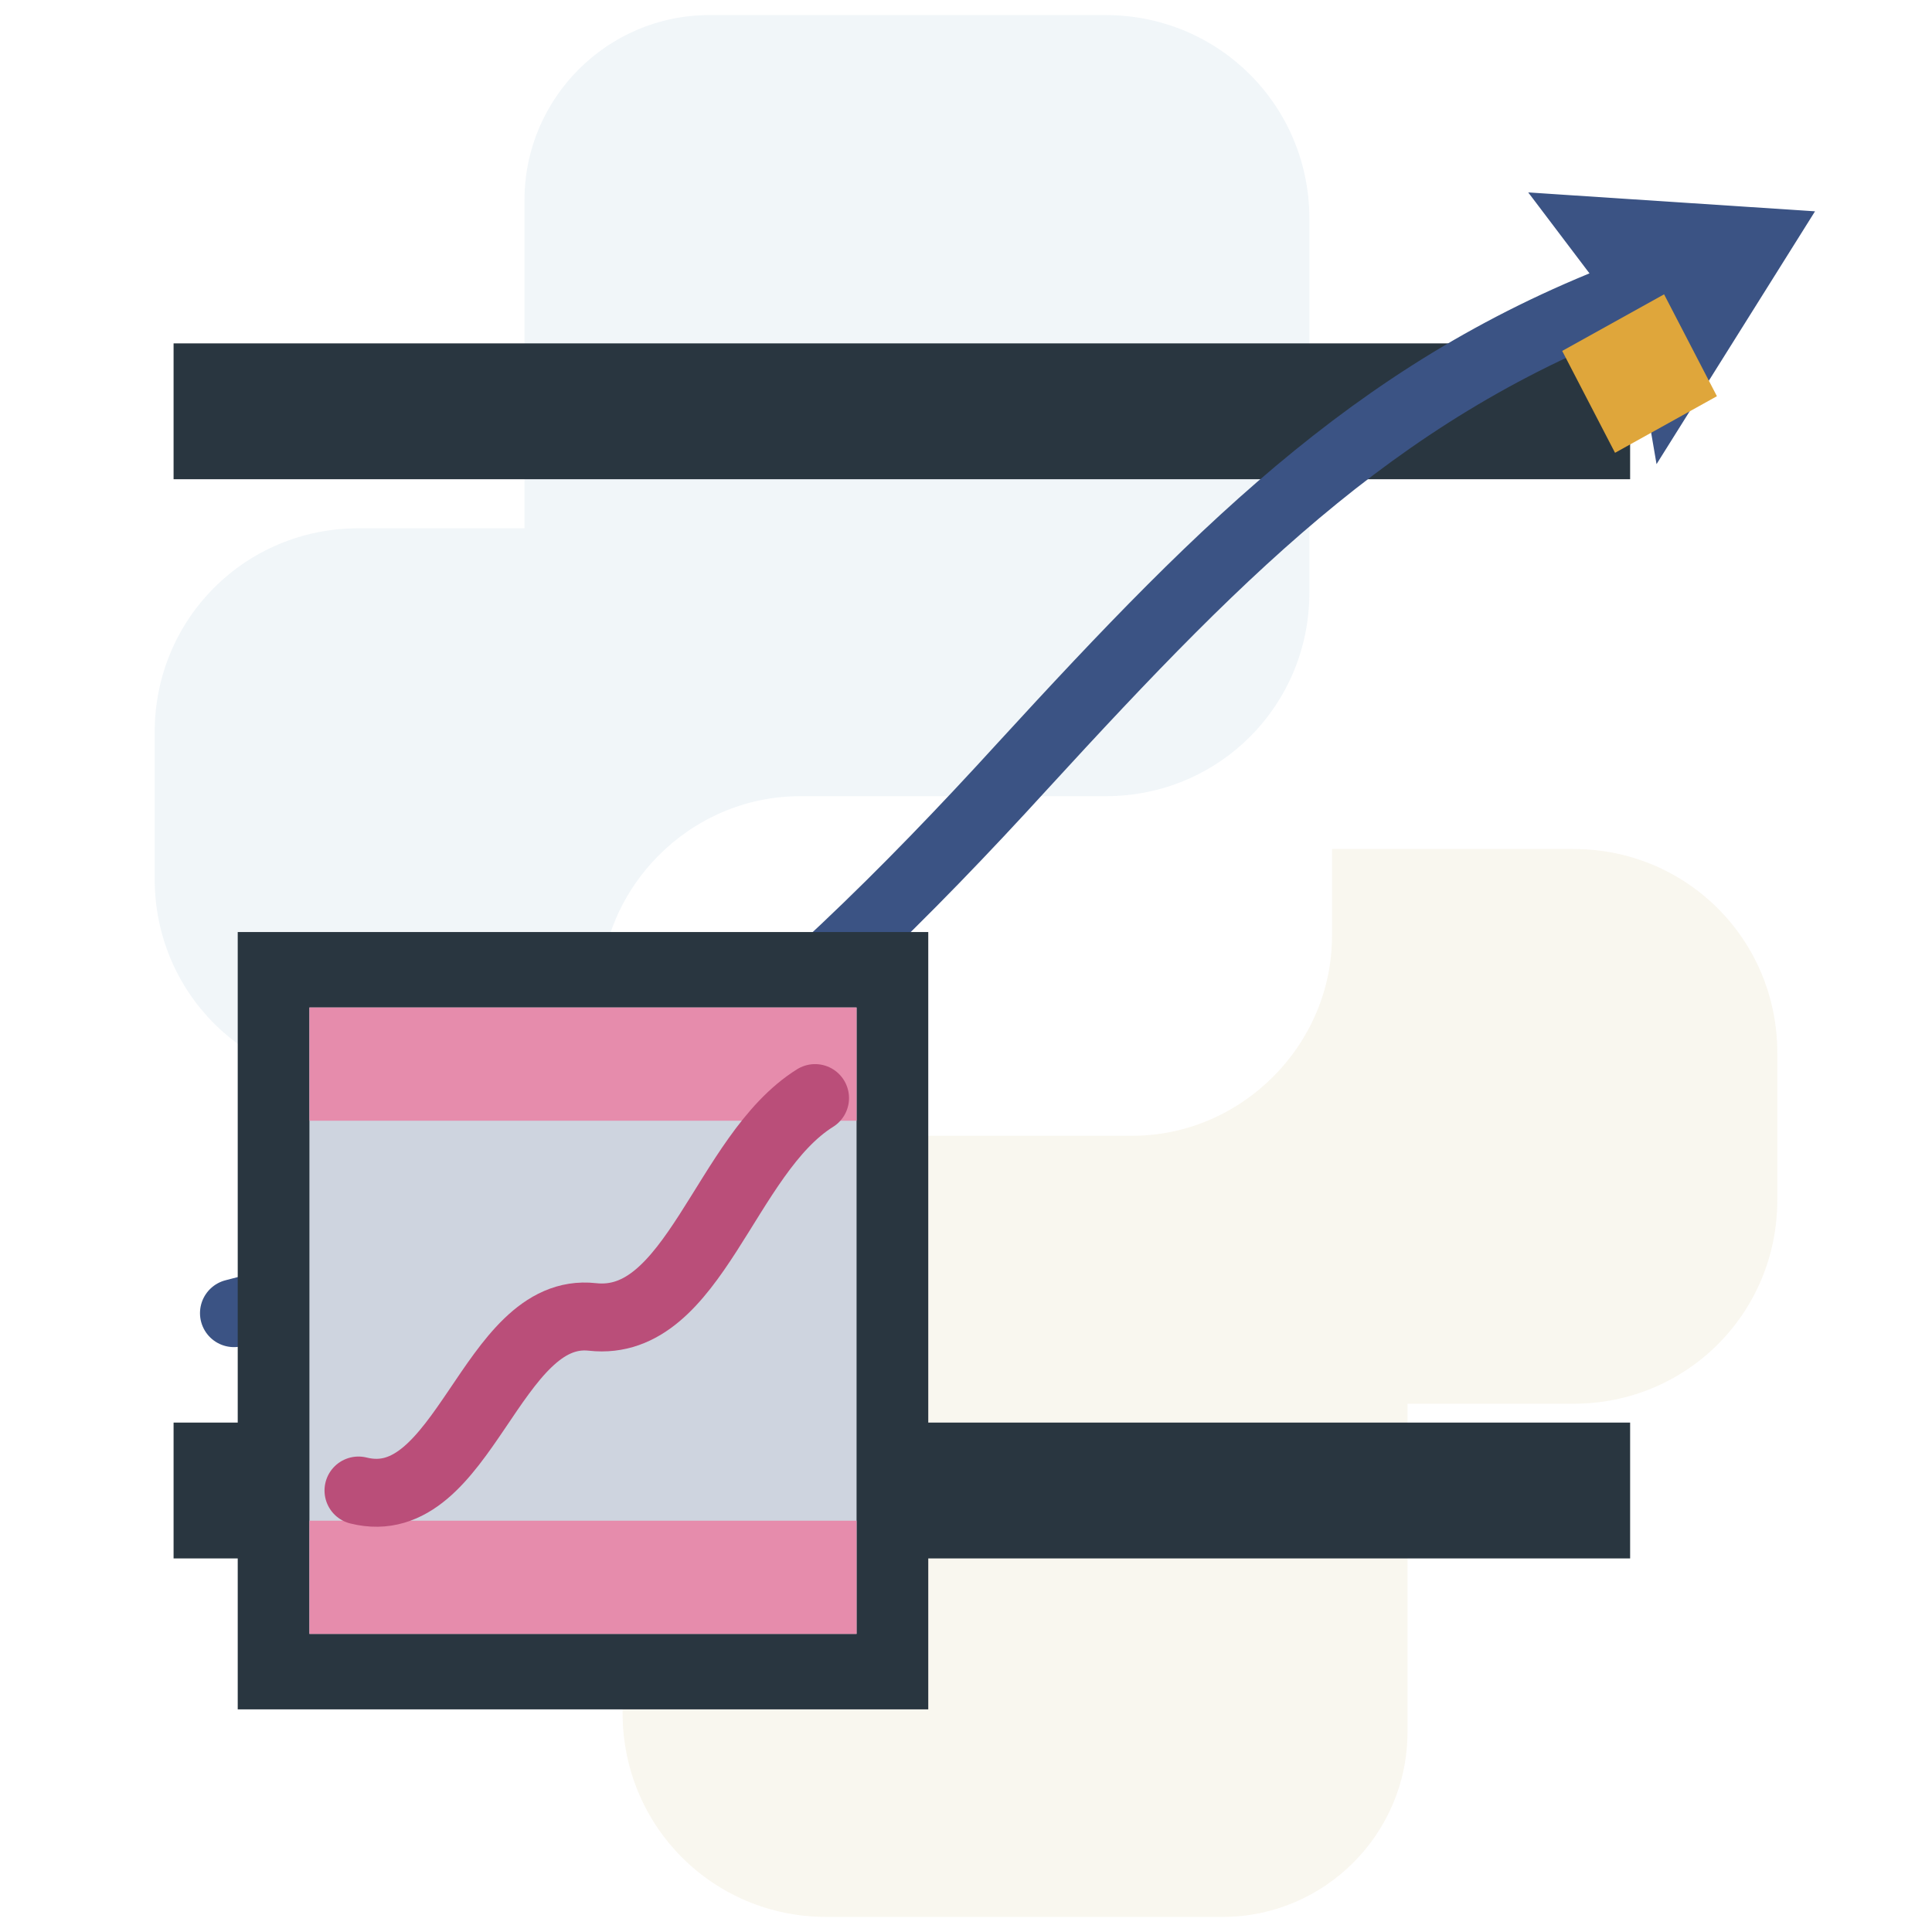
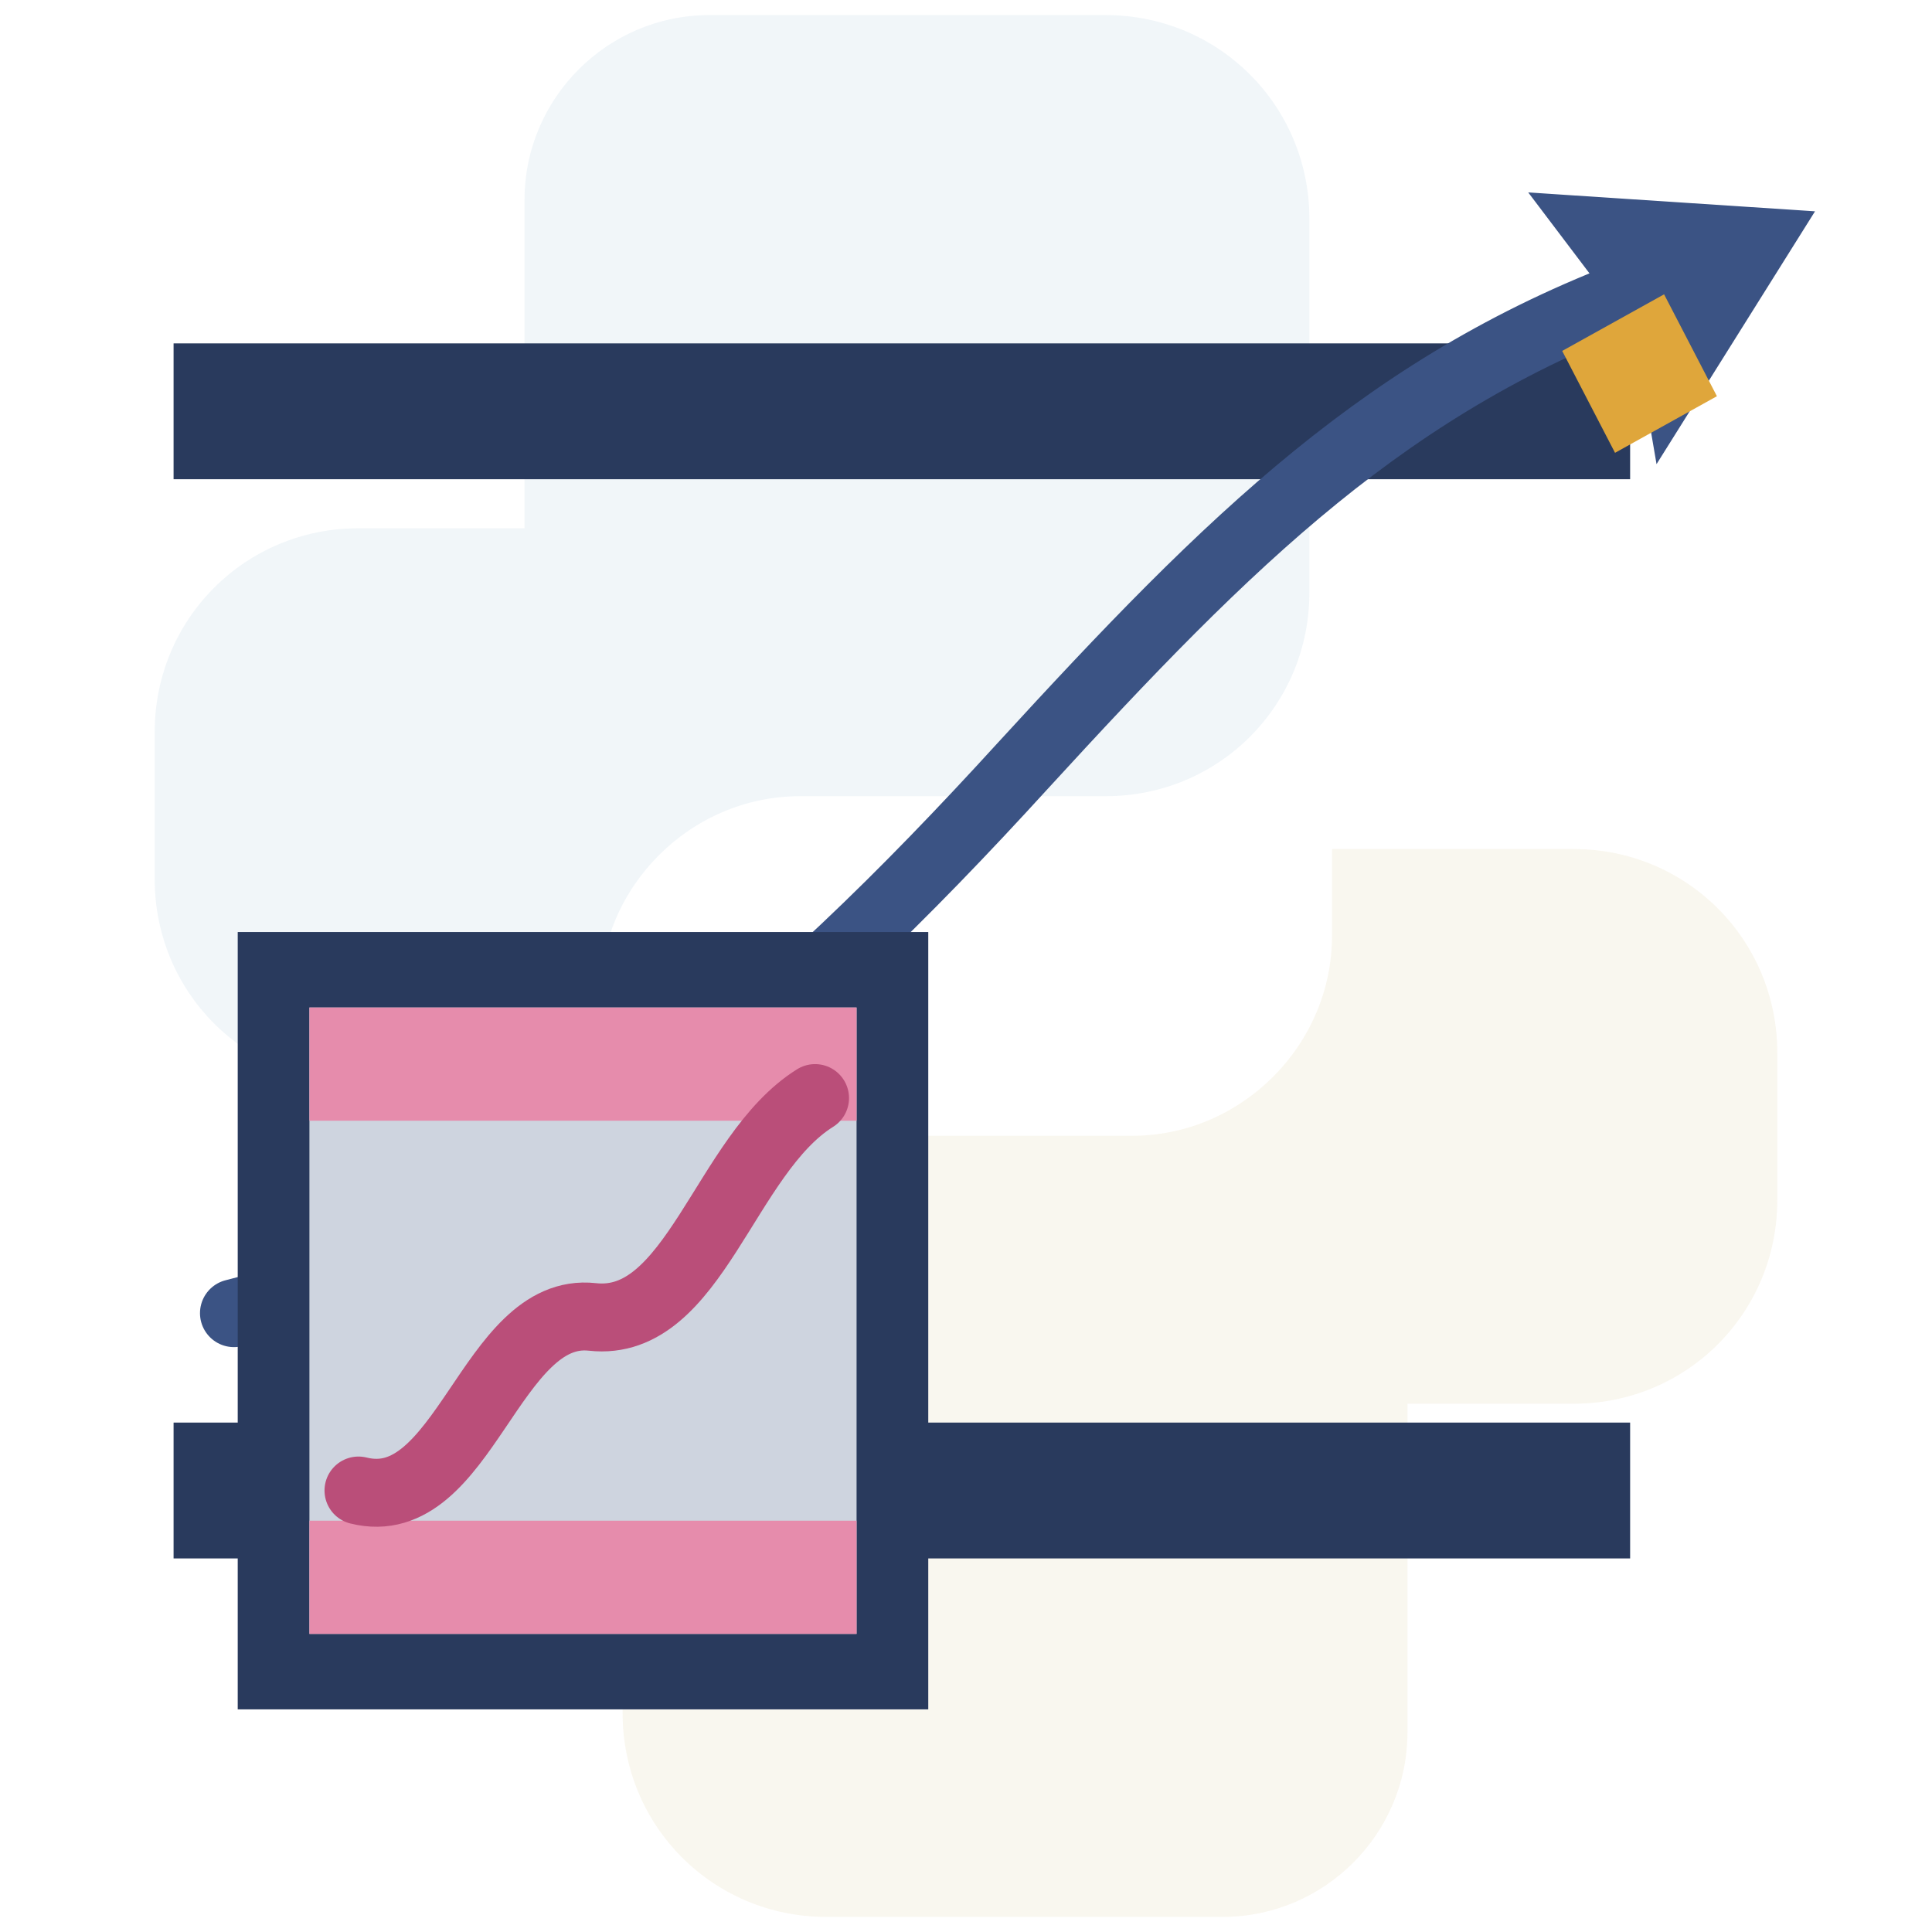
<svg xmlns="http://www.w3.org/2000/svg" viewBox="0 0 512 512" role="img" aria-labelledby="title description">
  <style>
    :root { color-scheme: light dark; }
    .language-mark { fill:#17323d; opacity:.07; } .python-upper { fill:#2874a6; opacity:.07; } .python-lower { fill:#aa8108; opacity:.07; }
    .primary { fill:#3b5384; } .primary-light { fill:#8b9fcb; } .primary-shade { fill:#293a5d; } .secondary { fill:#ba4e79; } .secondary-light { fill:#e68cac; } .secondary-shade { fill:#823653; }
    .accent { fill:#dfa63b; } .positive { fill:#378c6d; } .positive-light { fill:#7bc7aa; } .negative { fill:#bd4a4a; } .negative-light { fill:#eb8980; } .violet { fill:#765aa8; } .violet-light { fill:#ad9ad1; } .neutral { fill:#293640; } .pale { fill:#ced4df; } .shadow { fill:#14262c; opacity:.22; }
    .line-primary { fill:none; stroke:#3b5384; stroke-width:18; stroke-linecap:round; stroke-linejoin:round; } .line-secondary { fill:none; stroke:#ba4e79; stroke-width:18; stroke-linecap:round; stroke-linejoin:round; } .line-neutral { fill:none; stroke:#293640; stroke-width:18; stroke-linecap:round; stroke-linejoin:round; } .line-accent { fill:none; stroke:#dfa63b; stroke-width:14; stroke-linecap:round; stroke-linejoin:round; } .thin-primary { fill:none; stroke:#3b5384; stroke-width:10; stroke-linecap:round; stroke-linejoin:round; } .thin-secondary { fill:none; stroke:#ba4e79; stroke-width:10; stroke-linecap:round; stroke-linejoin:round; } .thin-neutral { fill:none; stroke:#293640; stroke-width:10; stroke-linecap:round; stroke-linejoin:round; }
    @media (prefers-color-scheme: dark) {
      .language-mark { fill:#edf6f3; opacity:.08; } .python-upper { fill:#7ec5ed; opacity:.08; } .python-lower { fill:#f1ca50; opacity:.08; }
      .primary { fill:#718bc7; } .primary-light { fill:#b1c1e7; } .primary-shade { fill:#49639a; } .secondary { fill:#e675a4; } .secondary-light { fill:#ffacc8; } .secondary-shade { fill:#ac4a73; } .accent { fill:#f2c75d; } .positive { fill:#63c49b; } .positive-light { fill:#a4dec2; } .negative { fill:#f17470; } .negative-light { fill:#ffada5; } .violet { fill:#aa94db; } .violet-light { fill:#d1c2ec; } .neutral { fill:#edf1f5; } .pale { fill:#747f92; } .shadow { fill:#02090b; opacity:.34; }
      .line-primary { stroke:#718bc7; } .line-secondary { stroke:#e675a4; } .line-neutral { stroke:#edf1f5; } .line-accent { stroke:#f2c75d; } .thin-primary { stroke:#718bc7; } .thin-secondary { stroke:#e675a4; } .thin-neutral { stroke:#edf1f5; }
    }
  </style>
  <g aria-hidden="true">
    <path class="python-upper" d="M139 53 C139 26 161 4 188 4 H293 C323 4 347 28 347 58 V157 C347 187 323 211 293 211 H212 C183 211 159 235 159 264 V287 H95 C65 287 41 263 41 233 V194 C41 164 65 140 95 140 H139 Z" />
    <path class="python-lower" d="M139 53 C139 26 161 4 188 4 H293 C323 4 347 28 347 58 V157 C347 187 323 211 293 211 H212 C183 211 159 235 159 264 V287 H95 C65 287 41 263 41 233 V194 C41 164 65 140 95 140 H139 Z" transform="rotate(180 256 256)" />
  </g>
  <g aria-hidden="true">
-     <path class="neutral" d="M46 91 L432 91 L432 127 L46 127 Z M46 377 L432 377 L432 413 L46 413 Z" />
+     <path class="primary-shade" d="M46 91 L432 91 L432 127 L46 127 Z M46 377 L432 377 L432 413 L46 413 Z" />
    <path class="line-primary" d="M62 348 C145 327 209 271 271 203 C326 143 368 101 437 76" />
    <path class="primary" d="M405 51 L481 56 L439 123 L433 88 Z" />
-     <path class="neutral" d="M63 247 L246 247 L246 453 L63 453 Z" />
+     <path class="primary-shade" d="M63 247 L246 247 L246 453 L63 453 Z" />
    <path class="pale" d="M82 267 L227 267 L227 433 L82 433 Z" />
    <path class="secondary-light" d="M82 267 L227 267 L227 297 L82 297 Z M82 403 L227 403 L227 433 L82 433 Z" />
    <path class="line-secondary" d="M95 395 C123 402 130 346 157 349 C184 352 192 306 216 291" />
    <path class="accent" d="M414 93 L441 78 L455 105 L428 120 Z" />
  </g>
</svg>
